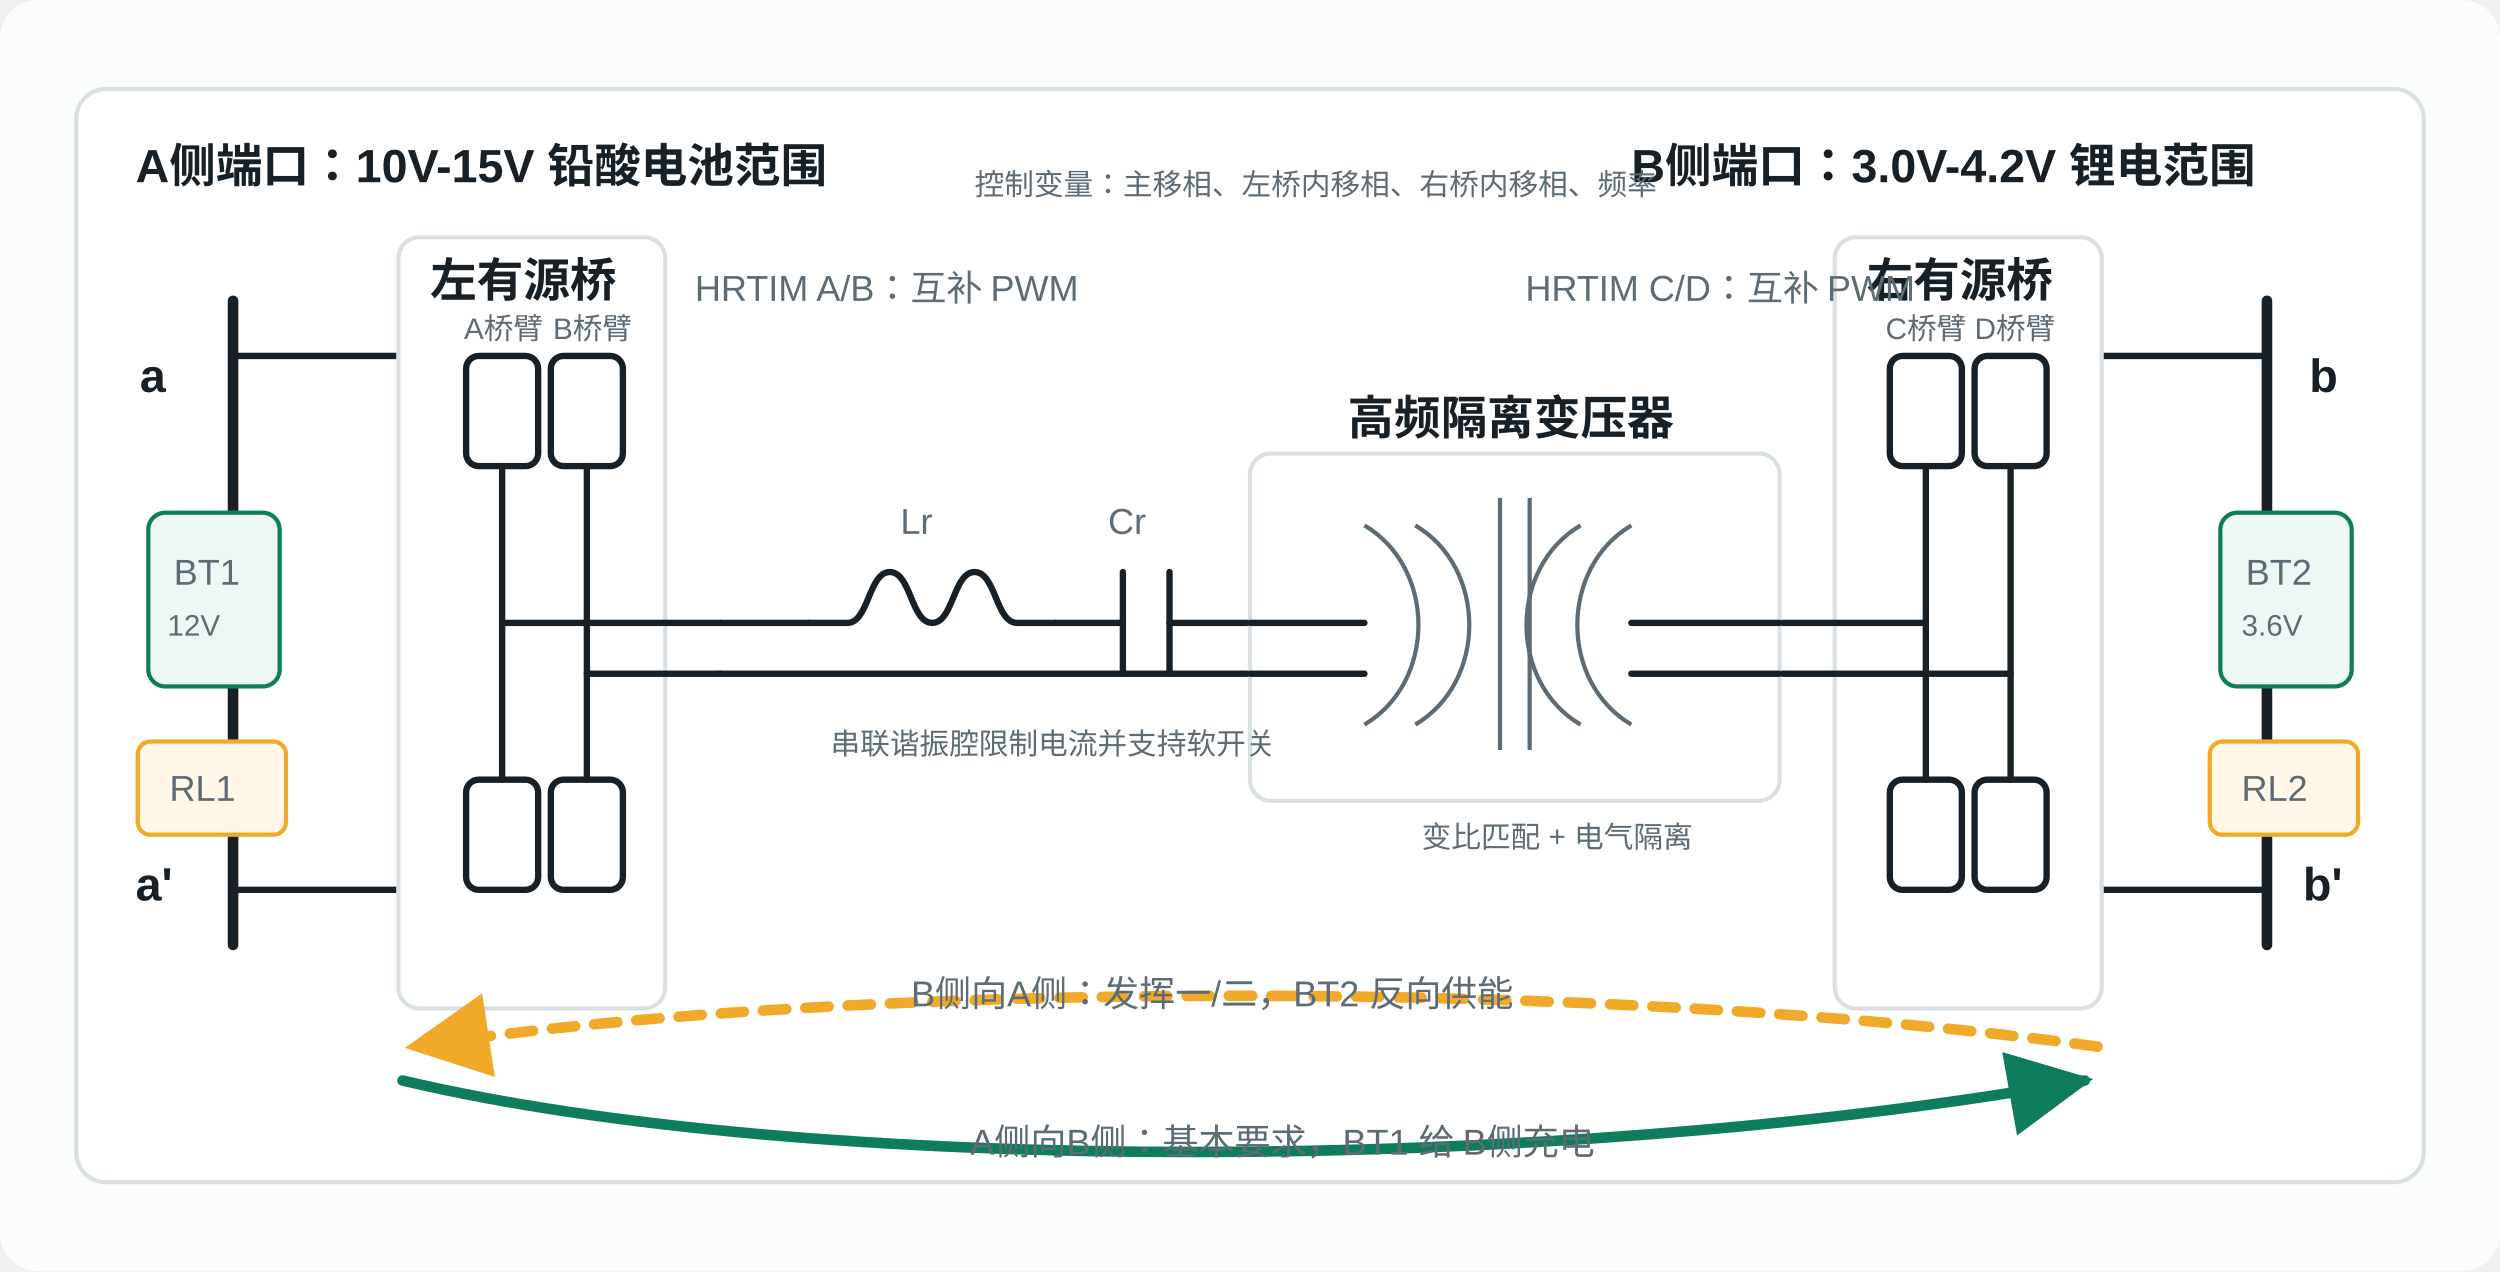
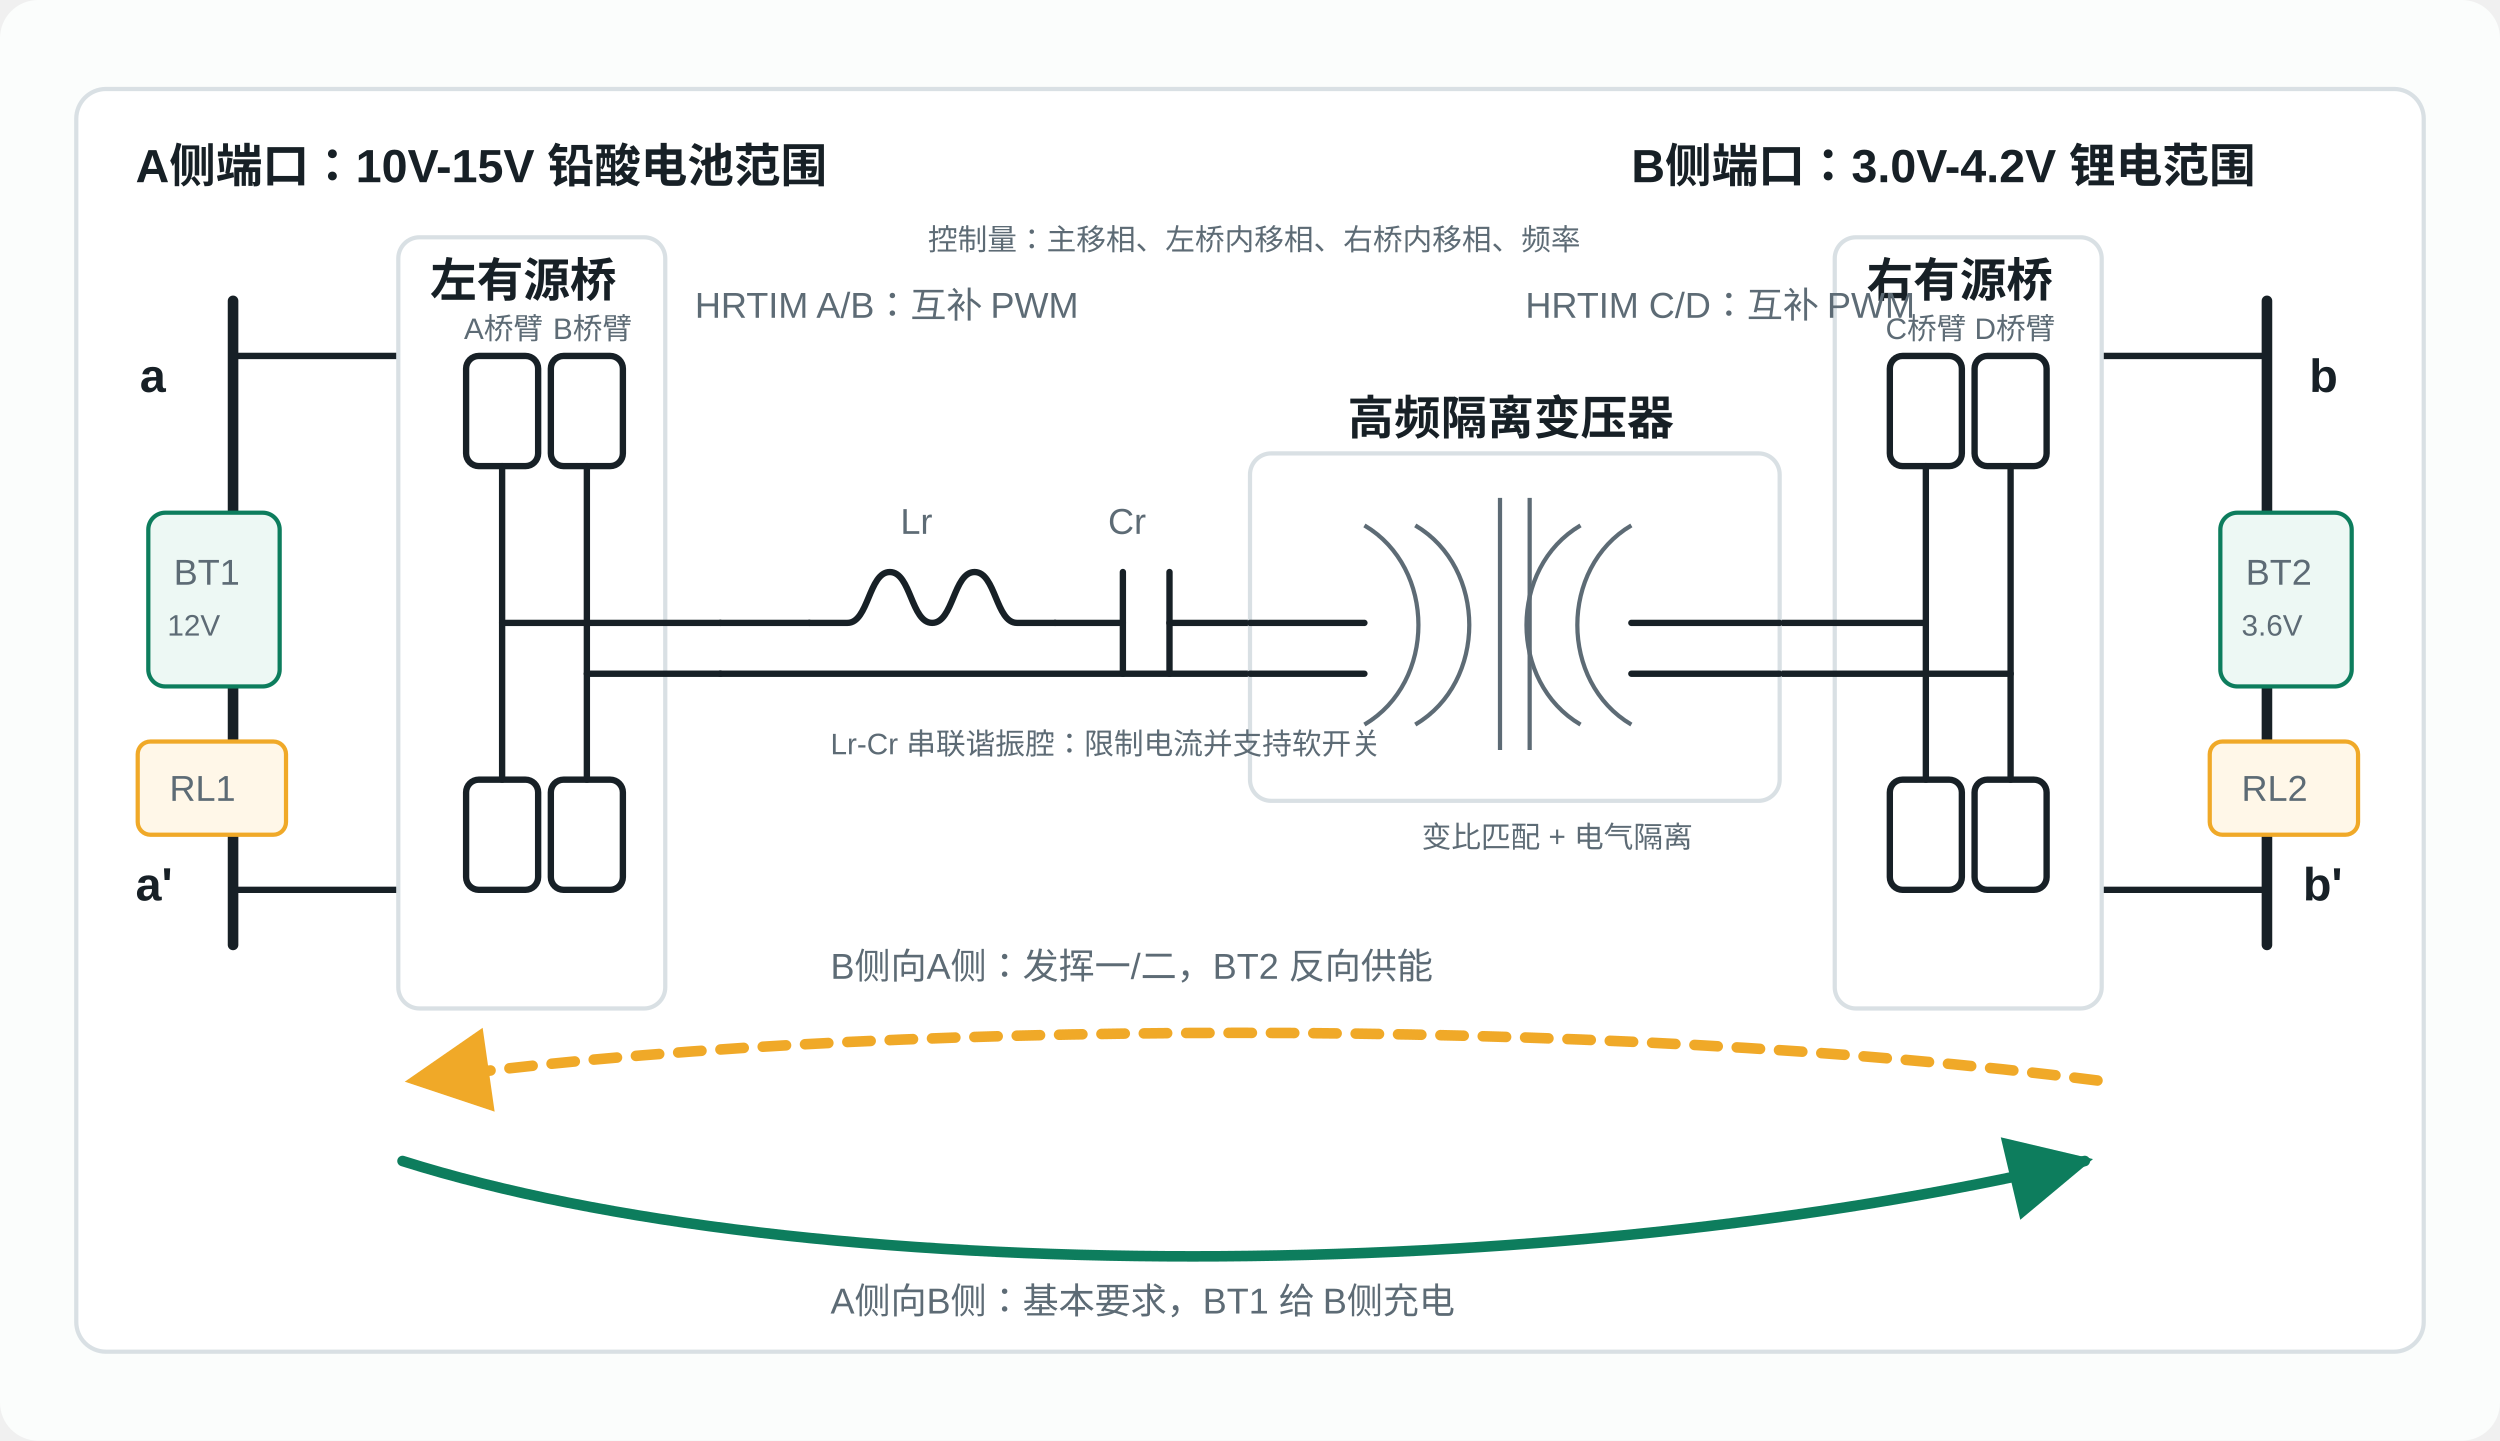
- <svg xmlns="http://www.w3.org/2000/svg" viewBox="0 0 1180 600" role="img" aria-labelledby="title desc">
+ <svg xmlns="http://www.w3.org/2000/svg" viewBox="0 0 1180 680" role="img" aria-labelledby="title desc">
  <defs>
    <marker id="arrow-green" viewBox="0 0 10 10" refX="9" refY="5" markerWidth="8" markerHeight="8" orient="auto-start-reverse">
      <path d="M 0 0 L 10 5 L 0 10 z" fill="#0d7d5d" />
    </marker>
    <marker id="arrow-amber" viewBox="0 0 10 10" refX="9" refY="5" markerWidth="8" markerHeight="8" orient="auto-start-reverse">
      <path d="M 0 0 L 10 5 L 0 10 z" fill="#f0a928" />
    </marker>
    <style>
      .bg { fill: #fbfdfc; }
      .panel { fill: #ffffff; stroke: #d9e0e4; stroke-width: 2; }
      .bus { stroke: #172026; stroke-width: 5; stroke-linecap: round; }
      .wire { stroke: #172026; stroke-width: 3; fill: none; stroke-linecap: round; stroke-linejoin: round; }
      .thin { stroke: #5d6b75; stroke-width: 2; fill: none; }
      .switch { fill: #ffffff; stroke: #172026; stroke-width: 3; }
      .body { fill: #edf8f4; stroke: #0d7d5d; stroke-width: 2; }
      .res { fill: #fff7e8; stroke: #f0a928; stroke-width: 2; }
      .label { fill: #172026; font-family: "Microsoft YaHei", "Segoe UI", Arial, sans-serif; font-size: 22px; font-weight: 700; }
      .small { fill: #5d6b75; font-family: "Microsoft YaHei", "Segoe UI", Arial, sans-serif; font-size: 17px; }
      .tiny { fill: #5d6b75; font-family: "Microsoft YaHei", "Segoe UI", Arial, sans-serif; font-size: 14px; }
      .flow-a { stroke: #0d7d5d; stroke-width: 5; fill: none; marker-end: url(#arrow-green); stroke-linecap: round; }
      .flow-b { stroke: #f0a928; stroke-width: 5; fill: none; marker-end: url(#arrow-amber); stroke-linecap: round; stroke-dasharray: 11 9; }
    </style>
  </defs>
-   <rect class="bg" width="1180" height="600" rx="18" />
-   <rect class="panel" x="36" y="42" width="1108" height="516" rx="14" />
+   <rect class="bg" width="1180" height="680" rx="18" />
+   <rect class="panel" x="36" y="42" width="1108" height="596" rx="14" />
  <text class="label" x="64" y="86">A侧端口：10V-15V 铅酸电池范围</text>
  <text class="label" x="770" y="86">B侧端口：3.0V-4.2V 锂电范围</text>
+   <text class="tiny" x="438" y="118">控制量：主移相、左桥内移相、右桥内移相、频率</text>
  <line class="bus" x1="110" y1="142" x2="110" y2="446" />
  <line class="bus" x1="248" y1="142" x2="248" y2="446" />
  <line class="bus" x1="932" y1="142" x2="932" y2="446" />
  <line class="bus" x1="1070" y1="142" x2="1070" y2="446" />
  <text class="label" x="66" y="185">a</text>
  <text class="label" x="64" y="425">a'</text>
  <text class="label" x="1090" y="185">b</text>
  <text class="label" x="1087" y="425">b'</text>
  <rect class="body" x="70" y="242" width="62" height="82" rx="8" />
  <text class="small" x="82" y="276">BT1</text>
  <text class="tiny" x="79" y="300">12V</text>
  <rect class="body" x="1048" y="242" width="62" height="82" rx="8" />
  <text class="small" x="1060" y="276">BT2</text>
  <text class="tiny" x="1058" y="300">3.6V</text>
  <rect class="res" x="65" y="350" width="70" height="44" rx="6" />
  <text class="small" x="80" y="378">RL1</text>
  <rect class="res" x="1043" y="350" width="70" height="44" rx="6" />
  <text class="small" x="1058" y="378">RL2</text>
  <line class="wire" x1="110" y1="168" x2="190" y2="168" />
  <line class="wire" x1="110" y1="420" x2="190" y2="420" />
  <line class="wire" x1="990" y1="168" x2="1070" y2="168" />
  <line class="wire" x1="990" y1="420" x2="1070" y2="420" />
  <rect class="panel" x="188" y="112" width="126" height="364" rx="10" />
  <text class="label" x="203" y="140">左有源桥</text>
  <rect class="switch" x="220" y="168" width="34" height="52" rx="6" />
  <rect class="switch" x="220" y="368" width="34" height="52" rx="6" />
  <rect class="switch" x="260" y="168" width="34" height="52" rx="6" />
  <rect class="switch" x="260" y="368" width="34" height="52" rx="6" />
  <text class="tiny" x="219" y="160">A桥臂</text>
  <text class="tiny" x="261" y="160">B桥臂</text>
  <line class="wire" x1="237" y1="220" x2="237" y2="368" />
  <line class="wire" x1="277" y1="220" x2="277" y2="368" />
  <line class="wire" x1="237" y1="294" x2="340" y2="294" />
  <line class="wire" x1="277" y1="318" x2="340" y2="318" />
  <rect class="panel" x="866" y="112" width="126" height="364" rx="10" />
  <text class="label" x="881" y="140">右有源桥</text>
  <rect class="switch" x="892" y="168" width="34" height="52" rx="6" />
  <rect class="switch" x="892" y="368" width="34" height="52" rx="6" />
  <rect class="switch" x="932" y="168" width="34" height="52" rx="6" />
  <rect class="switch" x="932" y="368" width="34" height="52" rx="6" />
  <text class="tiny" x="890" y="160">C桥臂</text>
  <text class="tiny" x="932" y="160">D桥臂</text>
  <line class="wire" x1="909" y1="220" x2="909" y2="368" />
  <line class="wire" x1="949" y1="220" x2="949" y2="368" />
  <line class="wire" x1="840" y1="294" x2="909" y2="294" />
  <line class="wire" x1="840" y1="318" x2="949" y2="318" />
  <line class="wire" x1="340" y1="294" x2="382" y2="294" />
  <path class="wire" d="M382 294 h18 c10 0 10 -24 20 -24 s10 24 20 24 s10 -24 20 -24 s10 24 20 24 h18" />
  <text class="small" x="425" y="252">Lr</text>
  <line class="wire" x1="498" y1="294" x2="530" y2="294" />
  <line class="wire" x1="530" y1="270" x2="530" y2="318" />
  <line class="wire" x1="552" y1="270" x2="552" y2="318" />
  <line class="wire" x1="552" y1="294" x2="590" y2="294" />
  <text class="small" x="523" y="252">Cr</text>
  <line class="wire" x1="340" y1="318" x2="590" y2="318" />
  <rect class="panel" x="590" y="214" width="250" height="164" rx="10" />
  <path class="thin" d="M644 248 c34 20 34 74 0 94" />
  <path class="thin" d="M668 248 c34 20 34 74 0 94" />
  <path class="thin" d="M770 248 c-34 20 -34 74 0 94" />
  <path class="thin" d="M746 248 c-34 20 -34 74 0 94" />
  <line class="thin" x1="708" y1="235" x2="708" y2="354" />
  <line class="thin" x1="722" y1="235" x2="722" y2="354" />
  <text class="label" x="636" y="205">高频隔离变压器</text>
  <text class="tiny" x="671" y="400">变比匹配 + 电气隔离</text>
  <line class="wire" x1="590" y1="294" x2="644" y2="294" />
  <line class="wire" x1="590" y1="318" x2="644" y2="318" />
  <line class="wire" x1="770" y1="294" x2="840" y2="294" />
  <line class="wire" x1="770" y1="318" x2="840" y2="318" />
-   <path class="flow-a" d="M190 510 C 380 555, 730 555, 984 510" />
-   <text class="small" x="458" y="545">A侧向B侧：基本要求，BT1 给 B侧充电</text>
-   <path class="flow-b" d="M990 494 C 760 462, 405 462, 195 494" />
-   <text class="small" x="430" y="475">B侧向A侧：发挥一/二，BT2 反向供能</text>
-   <text class="small" x="328" y="142">HRTIM A/B：互补 PWM</text>
-   <text class="small" x="720" y="142">HRTIM C/D：互补 PWM</text>
-   <text class="tiny" x="392" y="356">串联谐振腔限制电流并支持软开关</text>
-   <text class="tiny" x="460" y="92">控制变量：主移相、左桥内移相、右桥内移相、频率</text>
+   <path class="flow-b" d="M990 510 C 760 480, 405 480, 195 510" />
+   <text class="small" x="392" y="462">B侧向A侧：发挥一/二，BT2 反向供能</text>
+   <path class="flow-a" d="M190 548 C 380 608, 730 608, 984 548" />
+   <text class="small" x="392" y="620">A侧向B侧：基本要求，BT1 给 B侧充电</text>
+   <text class="small" x="328" y="150">HRTIM A/B：互补 PWM</text>
+   <text class="small" x="720" y="150">HRTIM C/D：互补 PWM</text>
+   <text class="tiny" x="392" y="356">Lr-Cr 串联谐振腔：限制电流并支持软开关</text>
</svg>
